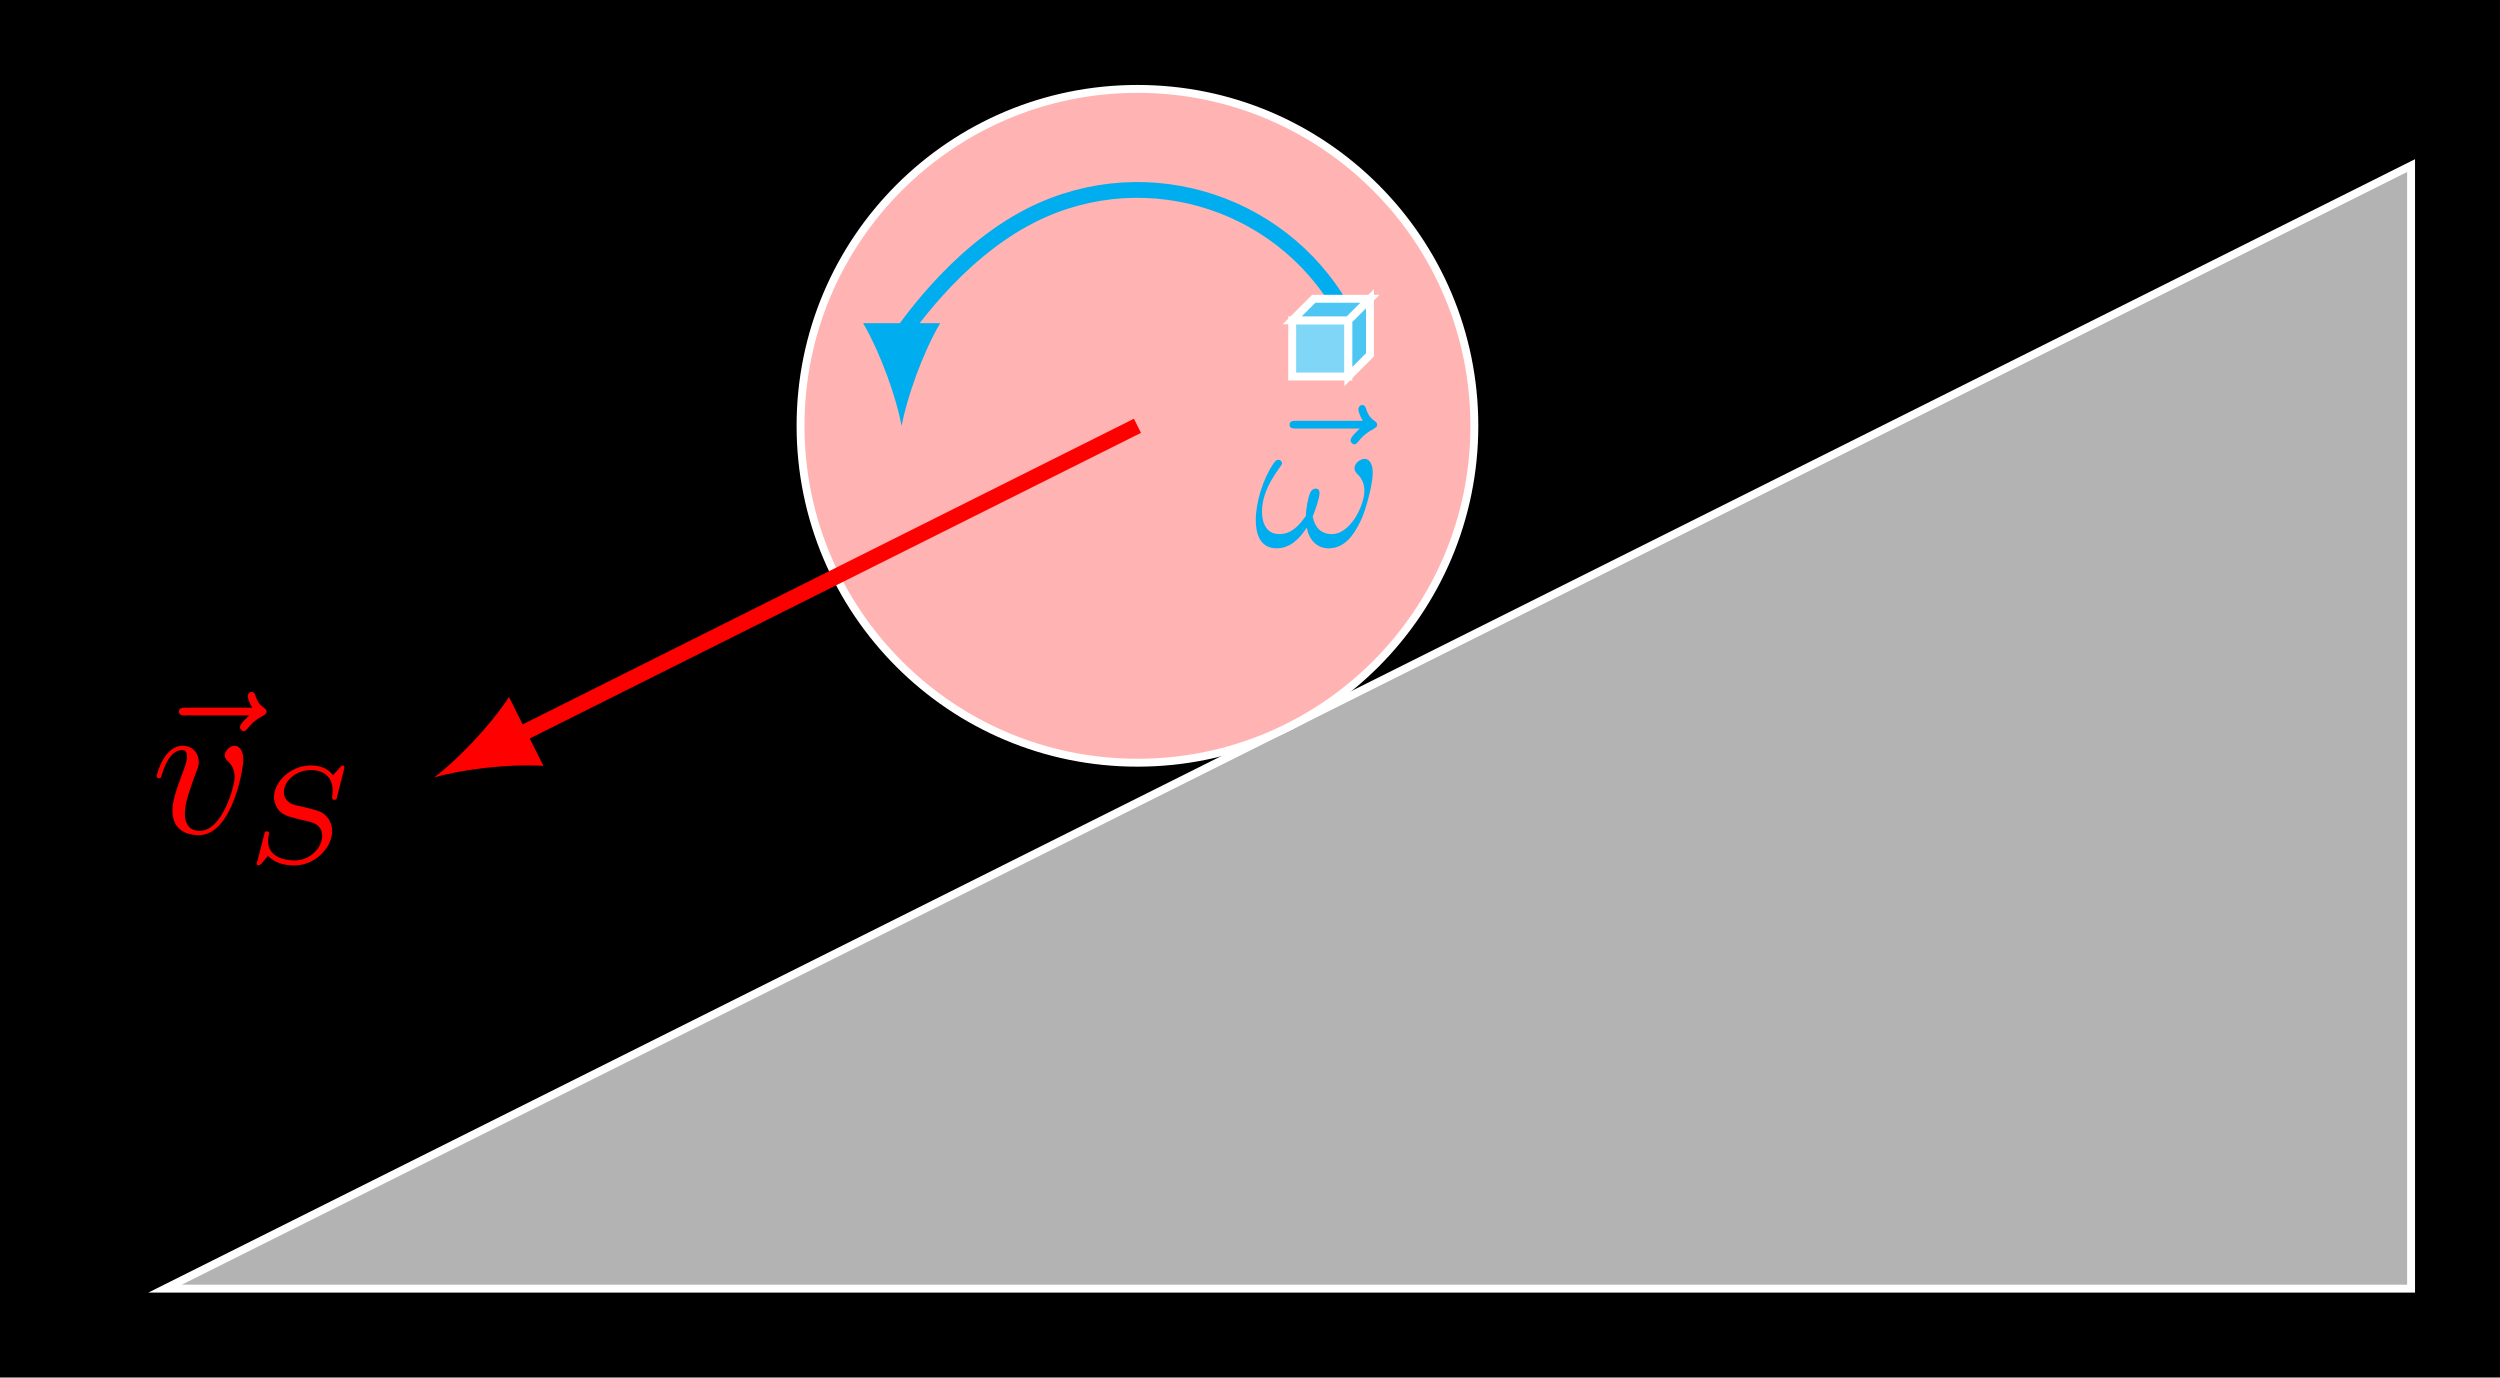
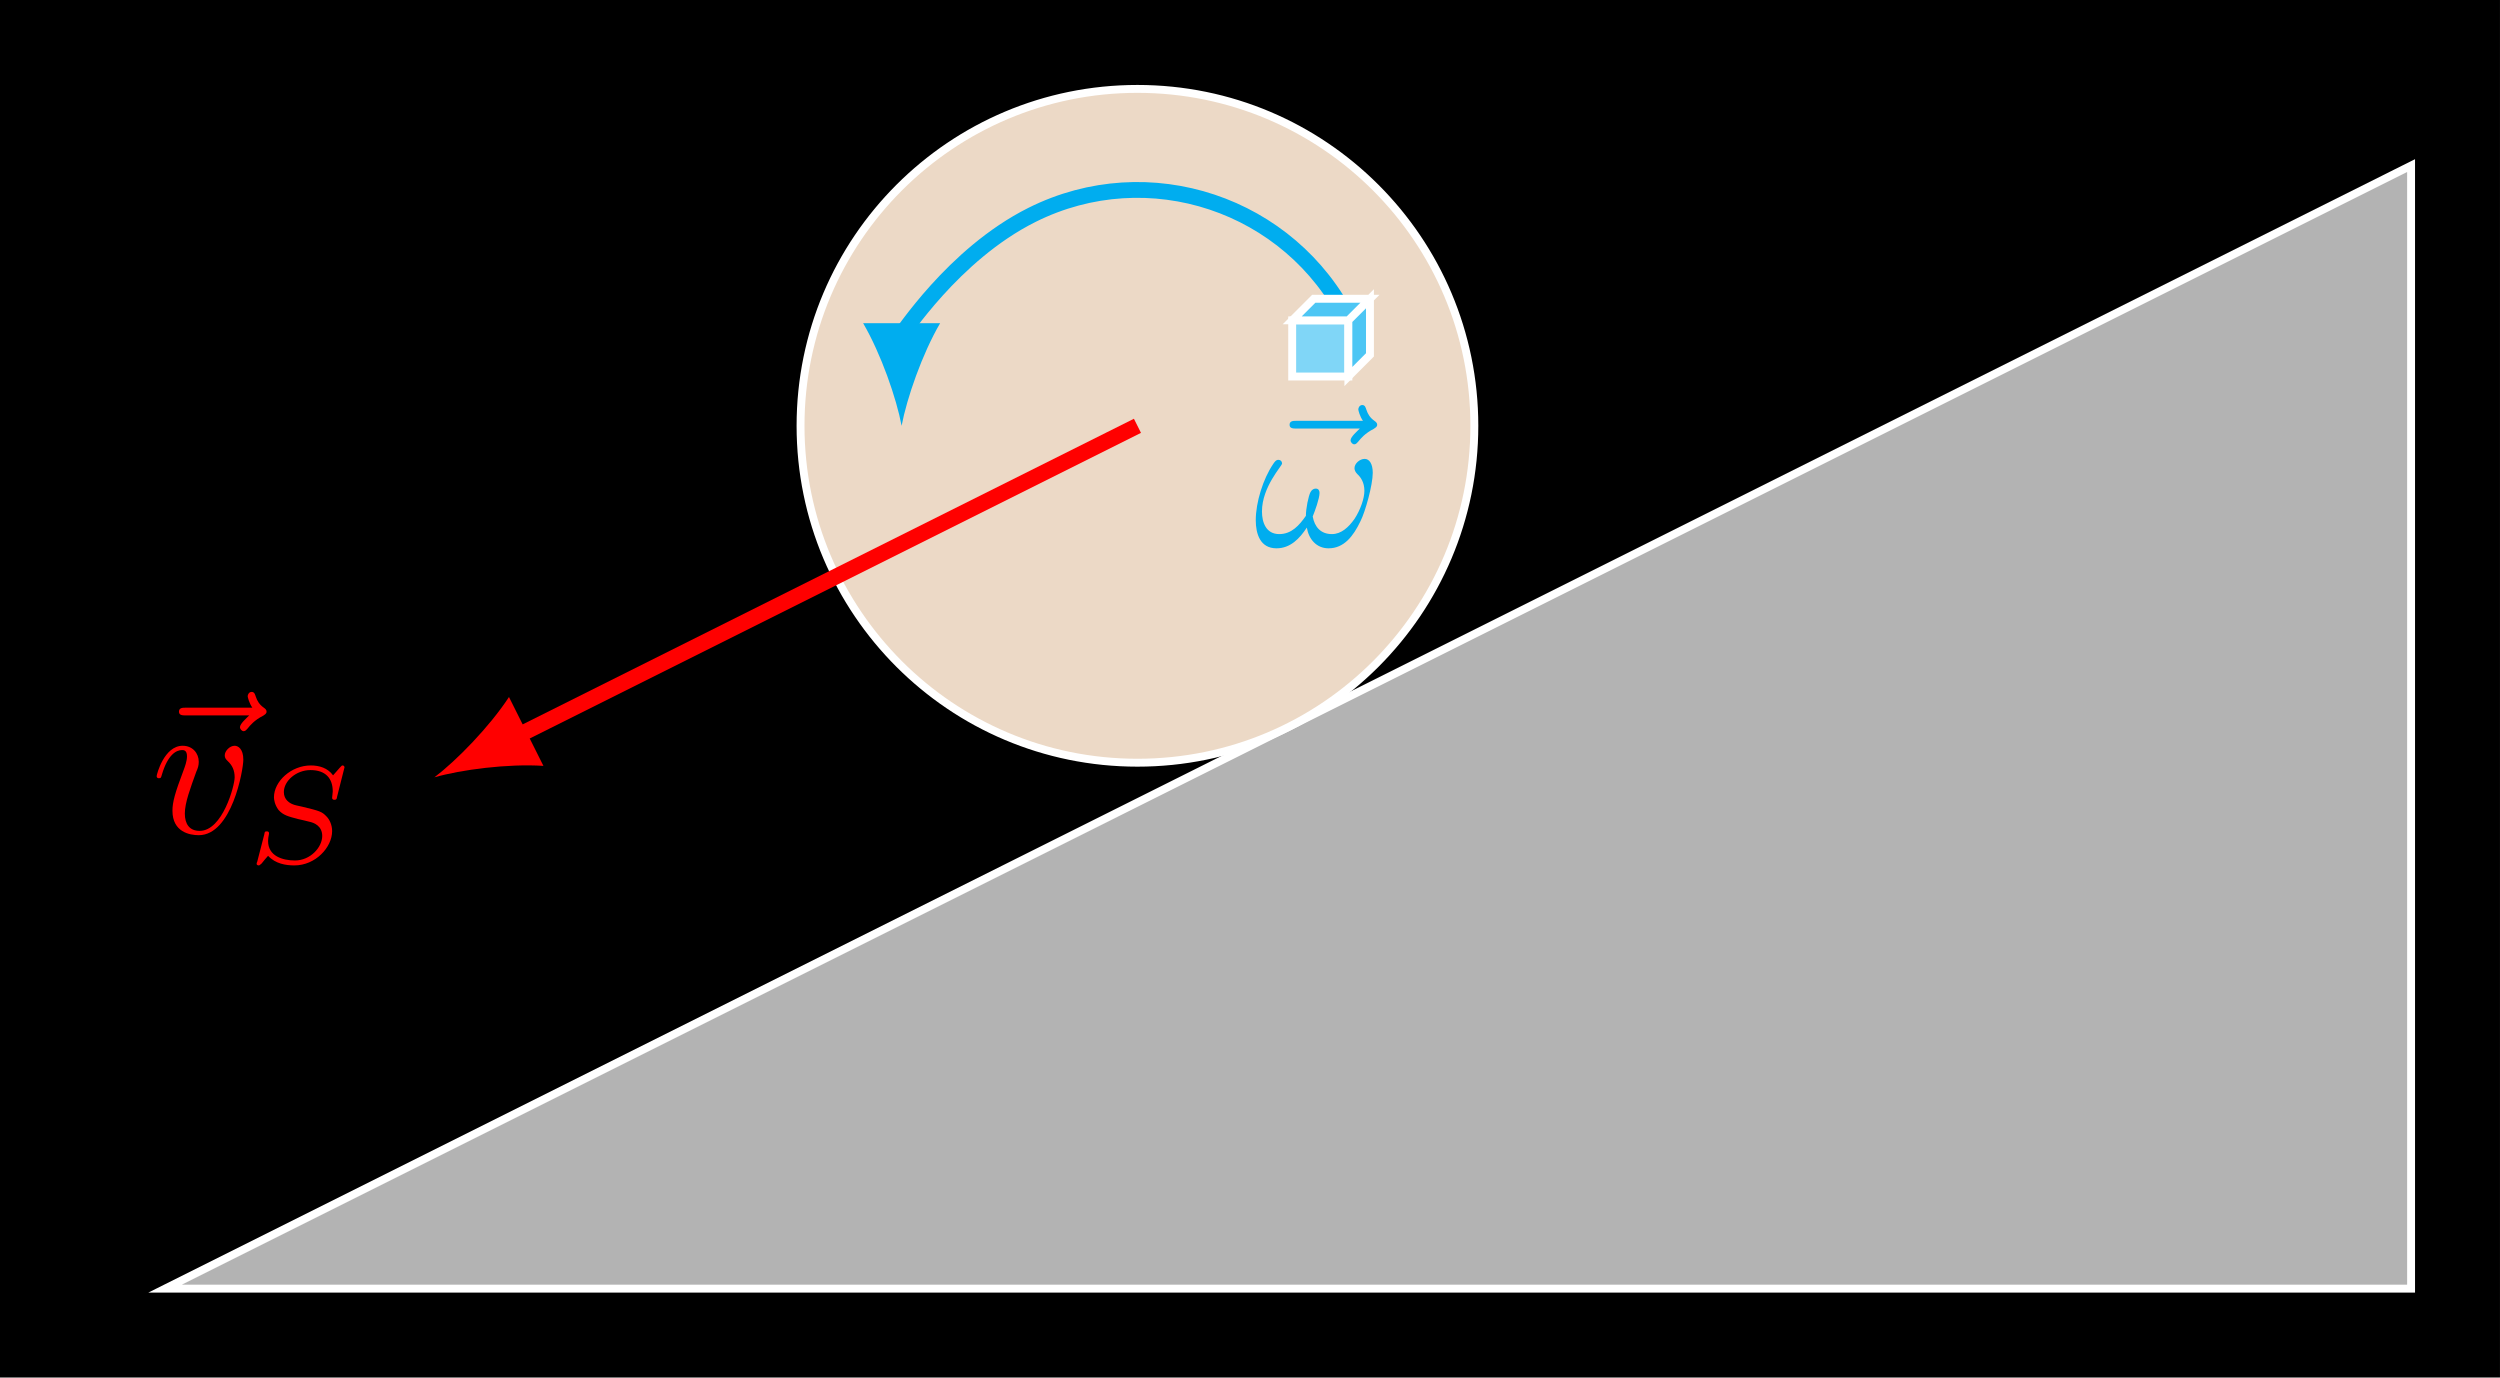
<svg xmlns="http://www.w3.org/2000/svg" xmlns:xlink="http://www.w3.org/1999/xlink" width="126.208pt" height="69.542pt" viewBox="0 0 126.208 69.542" version="1.1">
  <defs>
    <g>
      <symbol overflow="visible" id="glyph0-0">
        <path style="stroke:none;" d="" />
      </symbol>
      <symbol overflow="visible" id="glyph0-1">
        <path style="stroke:none;" d="M 5.359 -5.938 C 5.219 -5.797 4.891 -5.516 4.891 -5.344 C 4.891 -5.25 4.984 -5.141 5.078 -5.141 C 5.172 -5.141 5.219 -5.219 5.281 -5.281 C 5.391 -5.422 5.625 -5.703 6.062 -5.922 C 6.125 -5.969 6.234 -6.016 6.234 -6.125 C 6.234 -6.234 6.156 -6.281 6.094 -6.328 C 5.875 -6.484 5.766 -6.656 5.688 -6.891 C 5.656 -6.984 5.625 -7.125 5.484 -7.125 C 5.344 -7.125 5.281 -6.984 5.281 -6.906 C 5.281 -6.859 5.359 -6.547 5.516 -6.328 L 2.156 -6.328 C 2 -6.328 1.812 -6.328 1.812 -6.125 C 1.812 -5.938 2 -5.938 2.156 -5.938 Z M 5.359 -5.938 " />
      </symbol>
      <symbol overflow="visible" id="glyph0-2">
        <path style="stroke:none;" d="M 4.672 -3.703 C 4.672 -4.25 4.406 -4.406 4.234 -4.406 C 3.984 -4.406 3.734 -4.141 3.734 -3.922 C 3.734 -3.797 3.781 -3.734 3.891 -3.625 C 4.109 -3.422 4.234 -3.172 4.234 -2.812 C 4.234 -2.391 3.625 -0.109 2.469 -0.109 C 1.953 -0.109 1.719 -0.453 1.719 -0.984 C 1.719 -1.531 2 -2.266 2.297 -3.094 C 2.375 -3.266 2.422 -3.406 2.422 -3.594 C 2.422 -4.031 2.109 -4.406 1.609 -4.406 C 0.672 -4.406 0.297 -2.953 0.297 -2.875 C 0.297 -2.766 0.391 -2.766 0.406 -2.766 C 0.516 -2.766 0.516 -2.797 0.562 -2.953 C 0.859 -3.953 1.281 -4.188 1.578 -4.188 C 1.656 -4.188 1.828 -4.188 1.828 -3.875 C 1.828 -3.625 1.719 -3.344 1.656 -3.172 C 1.219 -2.016 1.094 -1.562 1.094 -1.125 C 1.094 -0.047 1.969 0.109 2.422 0.109 C 4.094 0.109 4.672 -3.188 4.672 -3.703 Z M 4.672 -3.703 " />
      </symbol>
      <symbol overflow="visible" id="glyph0-3">
        <path style="stroke:none;" d="M 6.031 -3.703 C 6.031 -4.156 5.859 -4.406 5.625 -4.406 C 5.375 -4.406 5.109 -4.172 5.109 -3.938 C 5.109 -3.844 5.156 -3.734 5.25 -3.641 C 5.422 -3.484 5.609 -3.219 5.609 -2.797 C 5.609 -2.406 5.406 -1.828 5.109 -1.375 C 4.812 -0.953 4.438 -0.609 3.969 -0.609 C 3.406 -0.609 3.094 -0.969 3 -1.5 C 3.109 -1.766 3.344 -2.406 3.344 -2.688 C 3.344 -2.797 3.297 -2.906 3.156 -2.906 C 3.078 -2.906 2.969 -2.875 2.891 -2.734 C 2.781 -2.531 2.656 -1.891 2.656 -1.531 C 2.328 -1.062 1.938 -0.609 1.312 -0.609 C 0.641 -0.609 0.438 -1.203 0.438 -1.75 C 0.438 -3 1.453 -4.047 1.453 -4.172 C 1.453 -4.281 1.375 -4.359 1.266 -4.359 C 1.141 -4.359 1.062 -4.234 1 -4.141 C 0.5 -3.406 0.125 -2.219 0.125 -1.312 C 0.125 -0.625 0.344 0.109 1.172 0.109 C 1.875 0.109 2.344 -0.391 2.703 -0.938 C 2.797 -0.359 3.188 0.109 3.797 0.109 C 4.578 0.109 5.047 -0.5 5.406 -1.25 C 5.656 -1.734 6.031 -3.094 6.031 -3.703 Z M 6.031 -3.703 " />
      </symbol>
      <symbol overflow="visible" id="glyph1-0">
        <path style="stroke:none;" d="" />
      </symbol>
      <symbol overflow="visible" id="glyph1-1">
        <path style="stroke:none;" d="M 4.953 -4.812 C 4.953 -4.844 4.922 -4.906 4.859 -4.906 C 4.812 -4.906 4.812 -4.891 4.719 -4.797 L 4.375 -4.406 C 4.109 -4.781 3.672 -4.906 3.25 -4.906 C 2.266 -4.906 1.391 -4.109 1.391 -3.297 C 1.391 -3.203 1.422 -2.922 1.625 -2.656 C 1.859 -2.391 2.125 -2.328 2.594 -2.203 C 2.734 -2.172 3.078 -2.094 3.188 -2.062 C 3.406 -2.016 3.828 -1.859 3.828 -1.344 C 3.828 -0.781 3.234 -0.109 2.453 -0.109 C 1.828 -0.109 1.094 -0.328 1.094 -1.094 C 1.094 -1.172 1.109 -1.328 1.141 -1.453 C 1.141 -1.484 1.141 -1.484 1.141 -1.484 C 1.141 -1.578 1.062 -1.578 1.031 -1.578 C 0.938 -1.578 0.922 -1.562 0.906 -1.438 L 0.547 -0.047 C 0.531 -0.016 0.516 0.016 0.516 0.062 C 0.516 0.094 0.547 0.141 0.625 0.141 C 0.656 0.141 0.672 0.125 0.766 0.047 C 0.844 -0.047 1.016 -0.266 1.094 -0.344 C 1.469 0.062 2 0.141 2.422 0.141 C 3.484 0.141 4.328 -0.766 4.328 -1.594 C 4.328 -1.891 4.203 -2.172 4.047 -2.328 C 3.812 -2.578 3.703 -2.609 2.797 -2.828 C 2.656 -2.859 2.422 -2.906 2.359 -2.938 C 2.188 -3 1.891 -3.172 1.891 -3.562 C 1.891 -4.125 2.516 -4.672 3.234 -4.672 C 4 -4.672 4.359 -4.25 4.359 -3.594 C 4.359 -3.5 4.328 -3.344 4.328 -3.281 C 4.328 -3.172 4.406 -3.172 4.453 -3.172 C 4.547 -3.172 4.562 -3.219 4.578 -3.328 Z M 4.953 -4.812 " />
      </symbol>
    </g>
    <clipPath id="clip1">
      <path d="M 0 0 L 126.207 0 L 126.207 69.543 L 0 69.543 Z M 0 0 " />
    </clipPath>
    <clipPath id="clip2">
      <path d="M 2 2 L 126.207 2 L 126.207 69.543 L 2 69.543 Z M 2 2 " />
    </clipPath>
  </defs>
  <g id="surface1">
    <g clip-path="url(#clip1)" clip-rule="nonzero">
      <path style=" stroke:none;fill-rule:nonzero;fill:rgb(0%,0%,0%);fill-opacity:1;" d="M 0 69.543 L 0 0 L 126.211 0 L 126.211 69.543 Z M 0 69.543 " />
    </g>
    <path style=" stroke:none;fill-rule:nonzero;fill:rgb(70%,70%,70%);fill-opacity:1;" d="M 8.332 65.055 L 121.719 65.055 L 121.719 8.359 Z M 8.332 65.055 " />
    <g clip-path="url(#clip2)" clip-rule="nonzero">
      <path style="fill:none;stroke-width:0.399;stroke-linecap:butt;stroke-linejoin:miter;stroke:rgb(100%,100%,100%);stroke-opacity:1;stroke-miterlimit:10;" d="M -0.001 -0.002 L 113.386 -0.002 L 113.386 56.694 Z M -0.001 -0.002 " transform="matrix(1,0,0,-1,8.333,65.053)" />
    </g>
-     <path style="fill-rule:nonzero;fill:rgb(100%,70%,70%);fill-opacity:1;stroke-width:0.399;stroke-linecap:butt;stroke-linejoin:miter;stroke:rgb(100%,100%,100%);stroke-opacity:1;stroke-miterlimit:10;" d="M 66.097 43.557 C 66.097 52.951 58.483 60.565 49.089 60.565 C 39.694 60.565 32.081 52.951 32.081 43.557 C 32.081 34.162 39.694 26.549 49.089 26.549 C 58.483 26.549 66.097 34.162 66.097 43.557 Z M 66.097 43.557 " transform="matrix(1,0,0,-1,8.333,65.053)" />
+     <path style="fill-rule:nonzero;fill:rgb(92.499%,84.999%,77.499%);fill-opacity:1;stroke-width:0.399;stroke-linecap:butt;stroke-linejoin:miter;stroke:rgb(100%,100%,100%);stroke-opacity:1;stroke-miterlimit:10;" d="M 66.097 43.557 C 66.097 52.951 58.483 60.565 49.089 60.565 C 39.694 60.565 32.081 52.951 32.081 43.557 C 32.081 34.162 39.694 26.549 49.089 26.549 C 58.483 26.549 66.097 34.162 66.097 43.557 Z M 66.097 43.557 " transform="matrix(1,0,0,-1,8.333,65.053)" />
    <path style="fill:none;stroke-width:0.797;stroke-linecap:butt;stroke-linejoin:miter;stroke:rgb(100%,0%,0%);stroke-opacity:1;stroke-miterlimit:10;" d="M 49.089 43.557 L 17.769 27.897 " transform="matrix(1,0,0,-1,8.333,65.053)" />
    <path style=" stroke:none;fill-rule:nonzero;fill:rgb(100%,0%,0%);fill-opacity:1;" d="M 21.93 39.242 C 23.281 38.855 25.637 38.547 27.434 38.664 L 25.695 35.188 C 24.711 36.691 23.051 38.391 21.93 39.242 " />
    <g style="fill:rgb(100%,0%,0%);fill-opacity:1;">
      <use xlink:href="#glyph0-1" x="7.223" y="42.054" />
    </g>
    <g style="fill:rgb(100%,0%,0%);fill-opacity:1;">
      <use xlink:href="#glyph0-2" x="7.612" y="42.054" />
    </g>
    <g style="fill:rgb(100%,0%,0%);fill-opacity:1;">
      <use xlink:href="#glyph1-1" x="12.439" y="43.548" />
    </g>
    <path style="fill:none;stroke-width:0.797;stroke-linecap:butt;stroke-linejoin:miter;stroke:rgb(0%,67.839%,93.729%);stroke-opacity:1;stroke-miterlimit:10;" d="M 59.737 48.881 C 56.796 54.76 49.644 57.147 43.765 54.205 C 39.733 52.19 37.183 48.065 37.183 48.221 " transform="matrix(1,0,0,-1,8.333,65.053)" />
    <path style=" stroke:none;fill-rule:nonzero;fill:rgb(0%,67.839%,93.729%);fill-opacity:1;" d="M 45.516 21.496 C 45.777 20.113 46.551 17.871 47.461 16.316 L 43.574 16.316 C 44.48 17.871 45.258 20.113 45.516 21.496 " />
    <g style="fill:rgb(0%,67.839%,93.729%);fill-opacity:1;">
      <use xlink:href="#glyph0-1" x="63.29" y="27.572" />
    </g>
    <g style="fill:rgb(0%,67.839%,93.729%);fill-opacity:1;">
      <use xlink:href="#glyph0-3" x="63.27" y="27.572" />
    </g>
    <path style="fill-rule:nonzero;fill:rgb(50%,83.919%,96.864%);fill-opacity:1;stroke-width:0.399;stroke-linecap:butt;stroke-linejoin:miter;stroke:rgb(100%,100%,100%);stroke-opacity:1;stroke-miterlimit:10;" d="M 59.737 48.881 L 56.901 48.881 L 56.901 46.045 L 59.737 46.045 Z M 59.737 48.881 " transform="matrix(1,0,0,-1,8.333,65.053)" />
    <path style="fill-rule:nonzero;fill:rgb(30%,77.487%,95.61%);fill-opacity:1;stroke-width:0.399;stroke-linecap:butt;stroke-linejoin:miter;stroke:rgb(100%,100%,100%);stroke-opacity:1;stroke-miterlimit:10;" d="M 59.737 48.881 L 60.827 49.971 L 60.827 47.139 L 59.737 46.045 Z M 59.737 48.881 L 56.901 48.881 L 57.991 49.971 L 60.827 49.971 Z M 59.737 48.881 " transform="matrix(1,0,0,-1,8.333,65.053)" />
  </g>
</svg>
